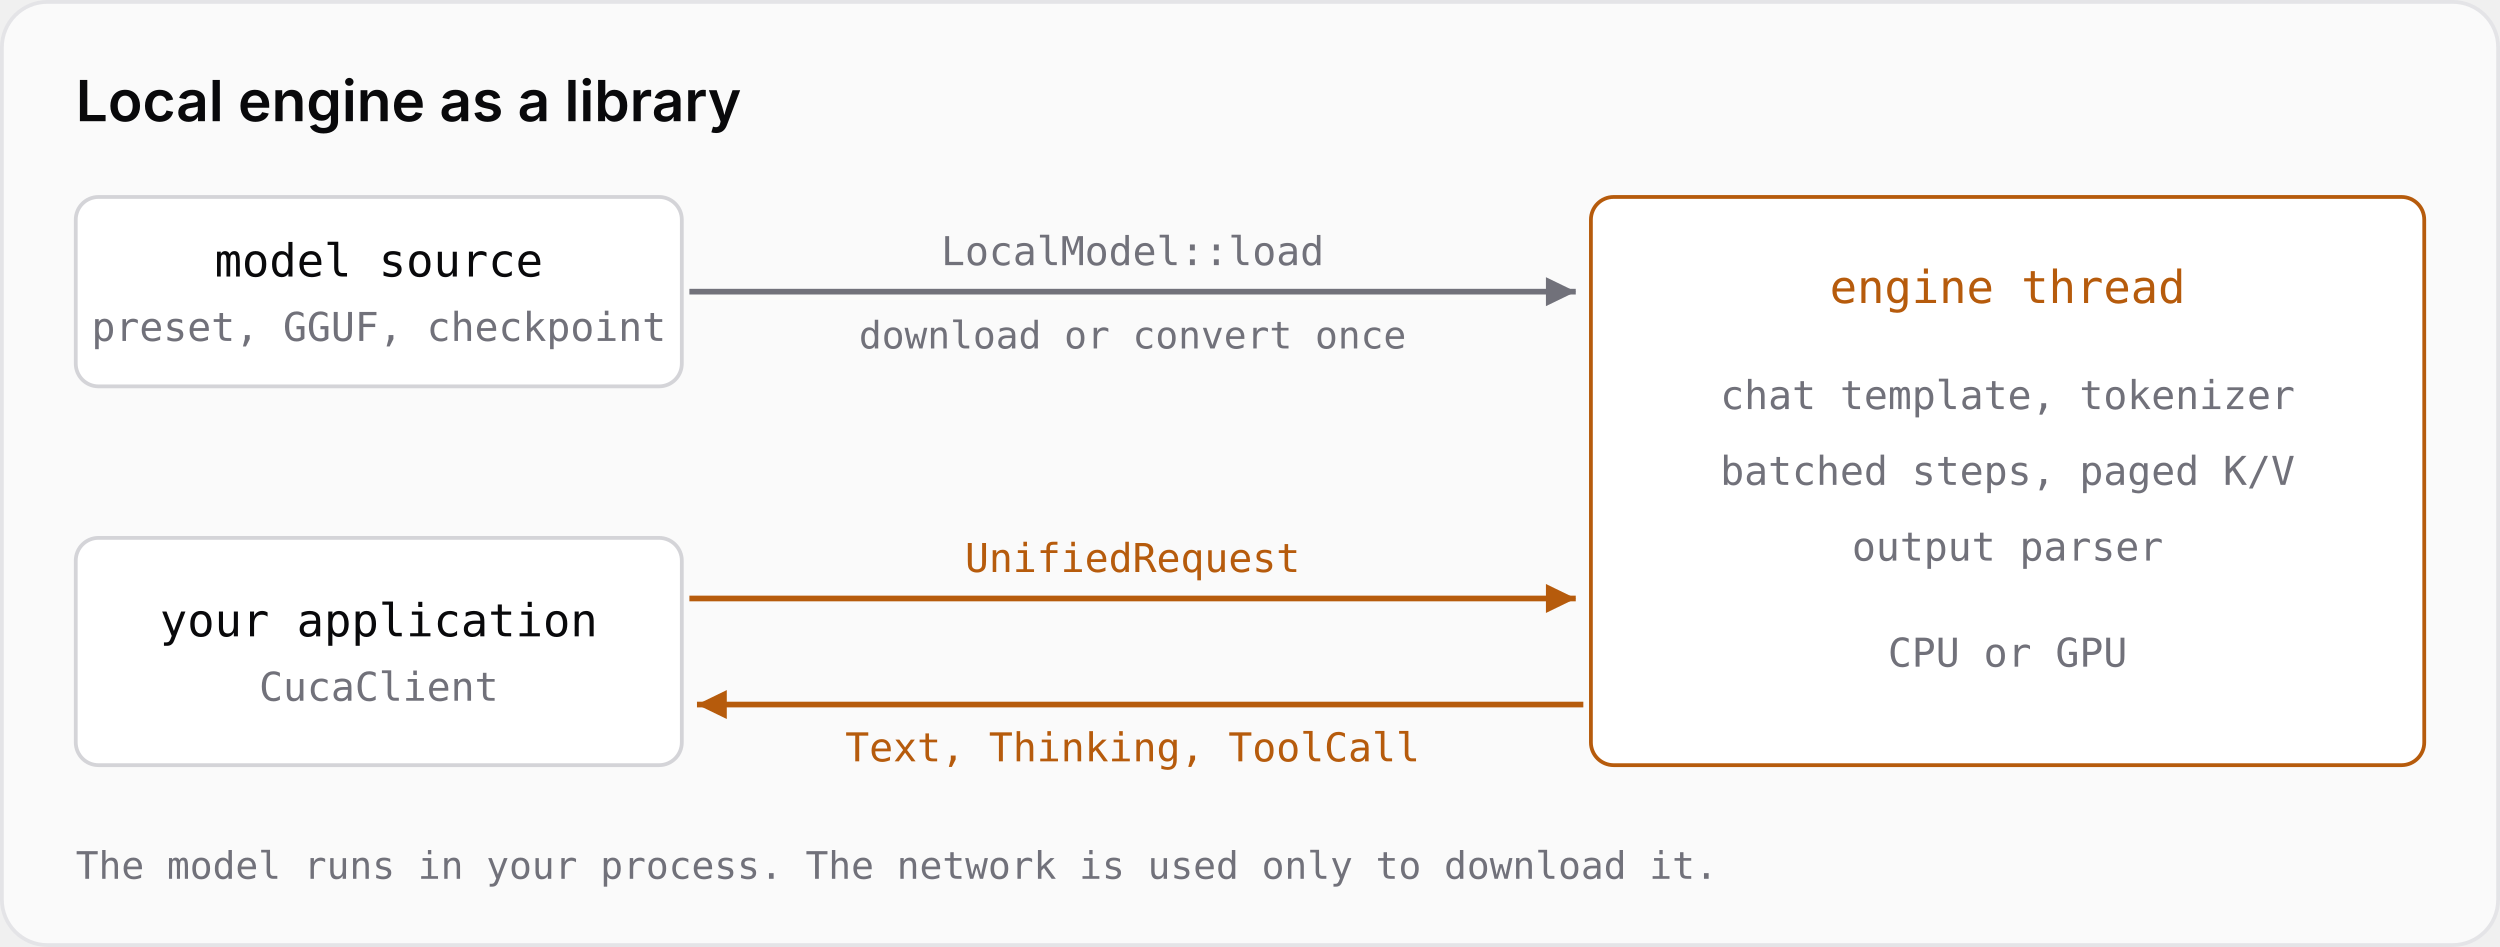
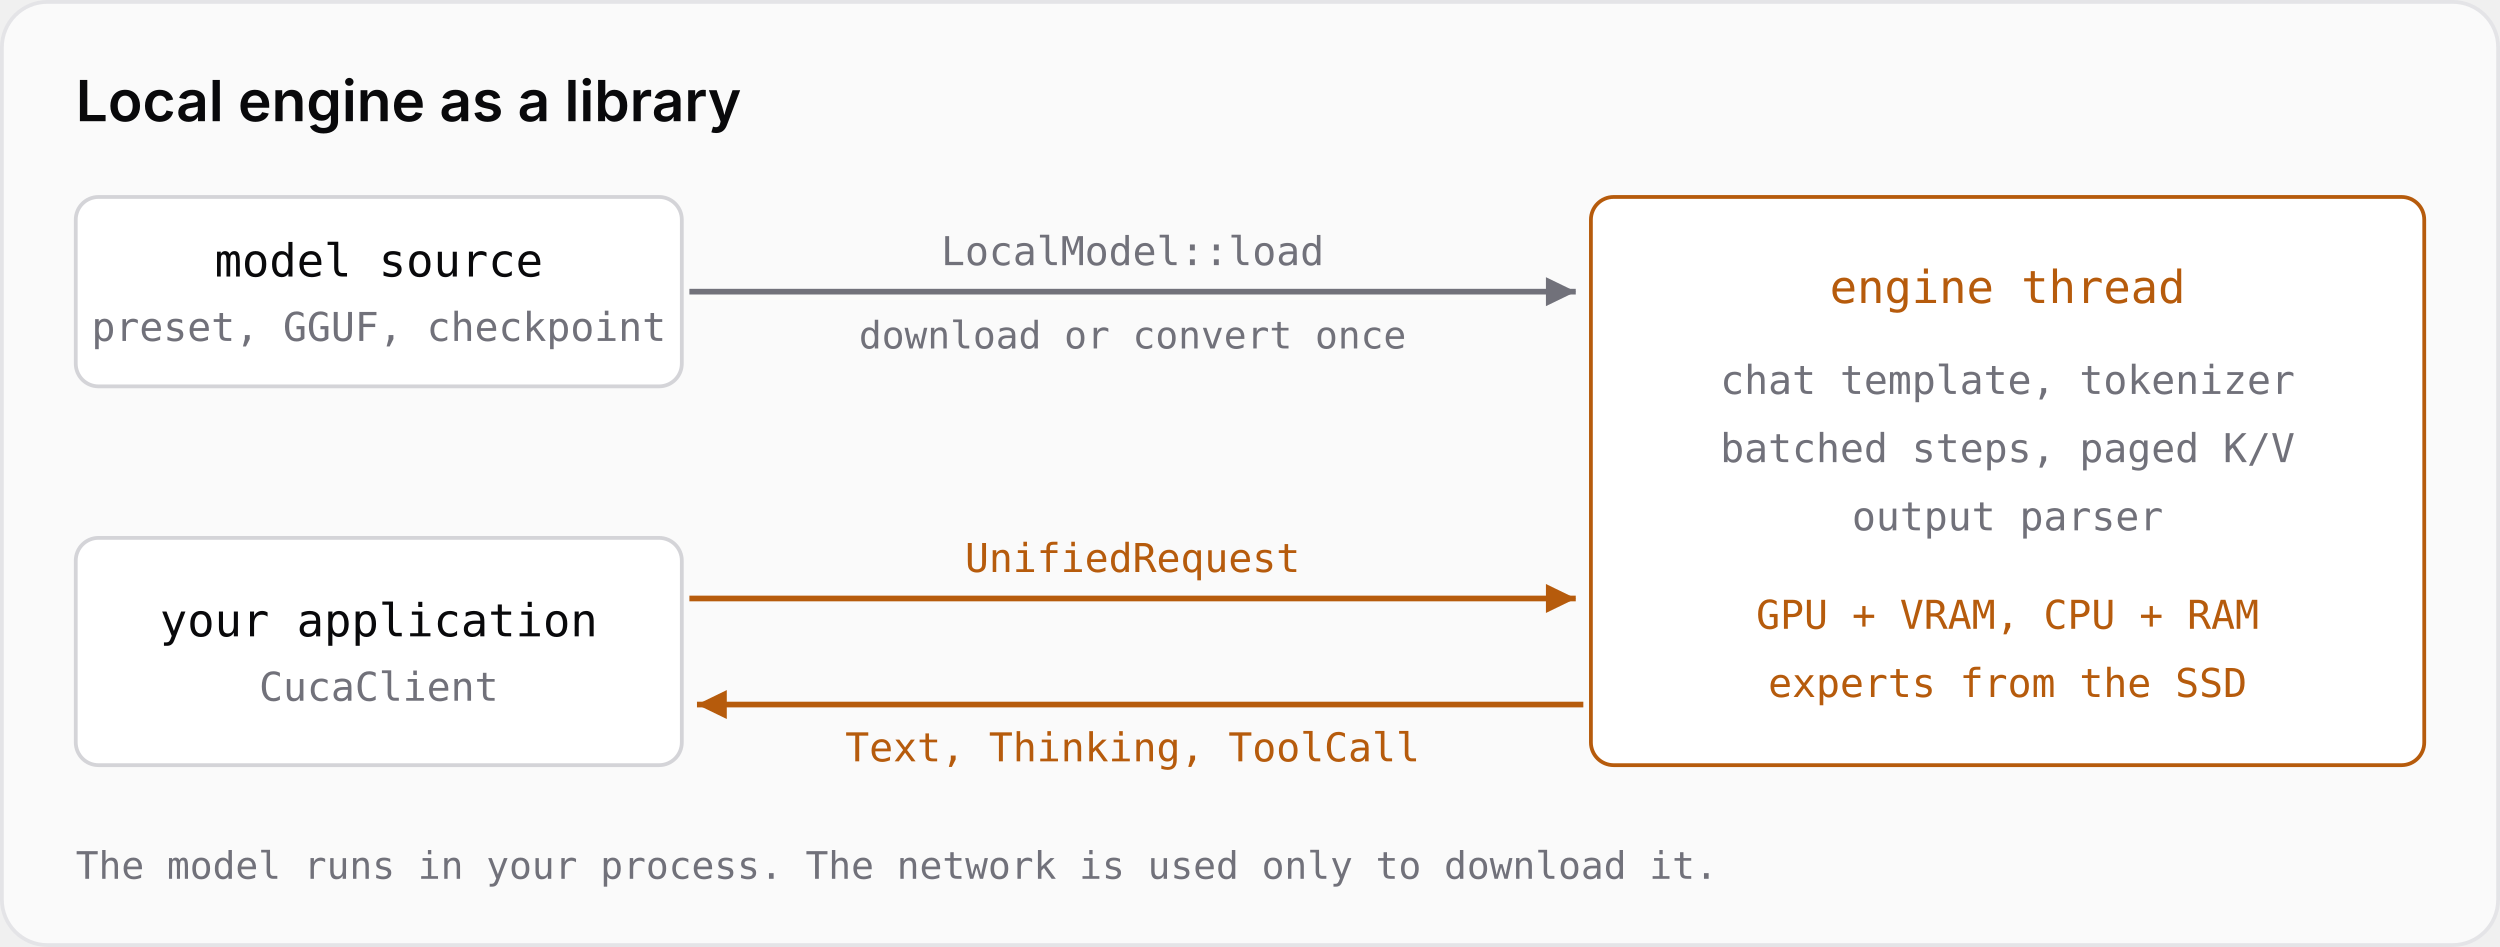
<svg xmlns="http://www.w3.org/2000/svg" viewBox="0 0 660 250" width="660" height="250" role="img" aria-labelledby="title desc">
  <style>
    .frame { fill: #fafafa; stroke: #e4e4e7; }
    text { font-family: ui-monospace, SFMono-Regular, Menlo, Consolas, monospace; font-size: 10.5px; fill: #71717a; }
    .t-title { font-family: system-ui, -apple-system, "Segoe UI", sans-serif; font-size: 15px; font-weight: 600; fill: #09090b; }
    .t-lbl { font-size: 12px; fill: #09090b; }
    .t-ax { font-size: 10px; }
    .t-mid { text-anchor: middle; }
    .t-data { fill: #b65b0c; }
    .t-ctl { fill: #0a7166; }
    .t-bnd { fill: #7030c6; }
    .blk { fill: #ffffff; stroke: #d4d4d8; stroke-width: 1; }
    .blk-data { stroke: #b65b0c; }
    .blk-ctl { stroke: #0a7166; }
    .blk-bnd { stroke: #7030c6; }
    .arw { fill: none; stroke: #71717a; stroke-width: 1.5; }
    .arw-data { stroke: #b65b0c; }
    .arw-ctl { stroke: #0a7166; }
    .arw-bnd { stroke: #7030c6; stroke-dasharray: 5 4; }
    .head { fill: #71717a; }
    .head-data { fill: #b65b0c; }
    .head-ctl { fill: #0a7166; }
    .head-bnd { fill: #7030c6; }
    @media (prefers-color-scheme: dark) {
      .frame { fill: #111114; stroke: #2a2a30; }
      text { fill: #a1a1aa; }
      .t-title, .t-lbl { fill: #fafafa; }
      .t-data { fill: #fba337; }
      .t-ctl { fill: #29c7b2; }
      .t-bnd { fill: #bb8df6; }
      .blk { fill: #1b1b1f; stroke: #35353b; }
      .blk-data { stroke: #fba337; }
      .blk-ctl { stroke: #29c7b2; }
      .blk-bnd { stroke: #bb8df6; }
      .arw { stroke: #a1a1aa; }
      .arw-data { stroke: #fba337; }
      .arw-ctl { stroke: #29c7b2; }
      .arw-bnd { stroke: #bb8df6; }
      .head { fill: #a1a1aa; }
      .head-data { fill: #fba337; }
      .head-ctl { fill: #29c7b2; }
      .head-bnd { fill: #bb8df6; }
    }
  </style>
  <defs>
    <marker id="a" viewBox="0 0 8 8" refX="7" refY="4" markerWidth="6" markerHeight="6" orient="auto">
      <path class="head" d="M0 0.6 L7 4 L0 7.4 z" />
    </marker>
    <marker id="a-data" viewBox="0 0 8 8" refX="7" refY="4" markerWidth="6" markerHeight="6" orient="auto">
      <path class="head-data" d="M0 0.6 L7 4 L0 7.4 z" />
    </marker>
    <marker id="a-ctl" viewBox="0 0 8 8" refX="7" refY="4" markerWidth="6" markerHeight="6" orient="auto">
      <path class="head-ctl" d="M0 0.6 L7 4 L0 7.4 z" />
    </marker>
    <marker id="a-bnd" viewBox="0 0 8 8" refX="7" refY="4" markerWidth="6" markerHeight="6" orient="auto">
      <path class="head-bnd" d="M0 0.6 L7 4 L0 7.4 z" />
    </marker>
  </defs>
  <rect class="frame" x="0.5" y="0.5" width="659" height="249" rx="12" />
  <text class="t-title" x="20" y="32">Local engine as a library</text>
  <rect class="blk" x="20" y="52" width="160" height="50" rx="6" />
  <text class="t-lbl t-mid" x="100" y="73">model source</text>
  <text class="t-mid" x="100" y="90">preset, GGUF, checkpoint</text>
  <rect class="blk blk-data" x="420" y="52" width="220" height="150" rx="6" />
  <text class="t-lbl t-mid t-data" x="530" y="80">engine thread</text>
-   <text class="t-mid" x="530" y="108">chat template, tokenizer</text>
-   <text class="t-mid" x="530" y="128">batched steps, paged K/V</text>
-   <text class="t-mid" x="530" y="148">output parser</text>
-   <text class="t-mid" x="530" y="176">CPU or GPU</text>
+   <text class="t-mid" x="530" y="104">chat template, tokenizer</text>
+   <text class="t-mid" x="530" y="122">batched steps, paged K/V</text>
+   <text class="t-mid" x="530" y="140">output parser</text>
+   <text class="t-mid t-data" x="530" y="166">GPU + VRAM, CPU + RAM</text>
+   <text class="t-mid t-data" x="530" y="184">experts from the SSD</text>
  <path class="arw" d="M182 77 H416" marker-end="url(#a)" />
  <text class="t-mid" x="299" y="70">LocalModel::load</text>
  <text class="t-ax t-mid" x="299" y="92">download or convert once</text>
  <rect class="blk" x="20" y="142" width="160" height="60" rx="6" />
  <text class="t-lbl t-mid" x="100" y="168">your application</text>
  <text class="t-mid" x="100" y="185">CucaClient</text>
  <path class="arw arw-data" d="M182 158 H416" marker-end="url(#a-data)" />
  <text class="t-mid t-data" x="299" y="151">UnifiedRequest</text>
  <path class="arw arw-data" d="M418 186 H184" marker-end="url(#a-data)" />
  <text class="t-mid t-data" x="299" y="201">Text, Thinking, ToolCall</text>
  <text class="t-ax" x="20" y="232">The model runs in your process. The network is used only to download it.</text>
</svg>
